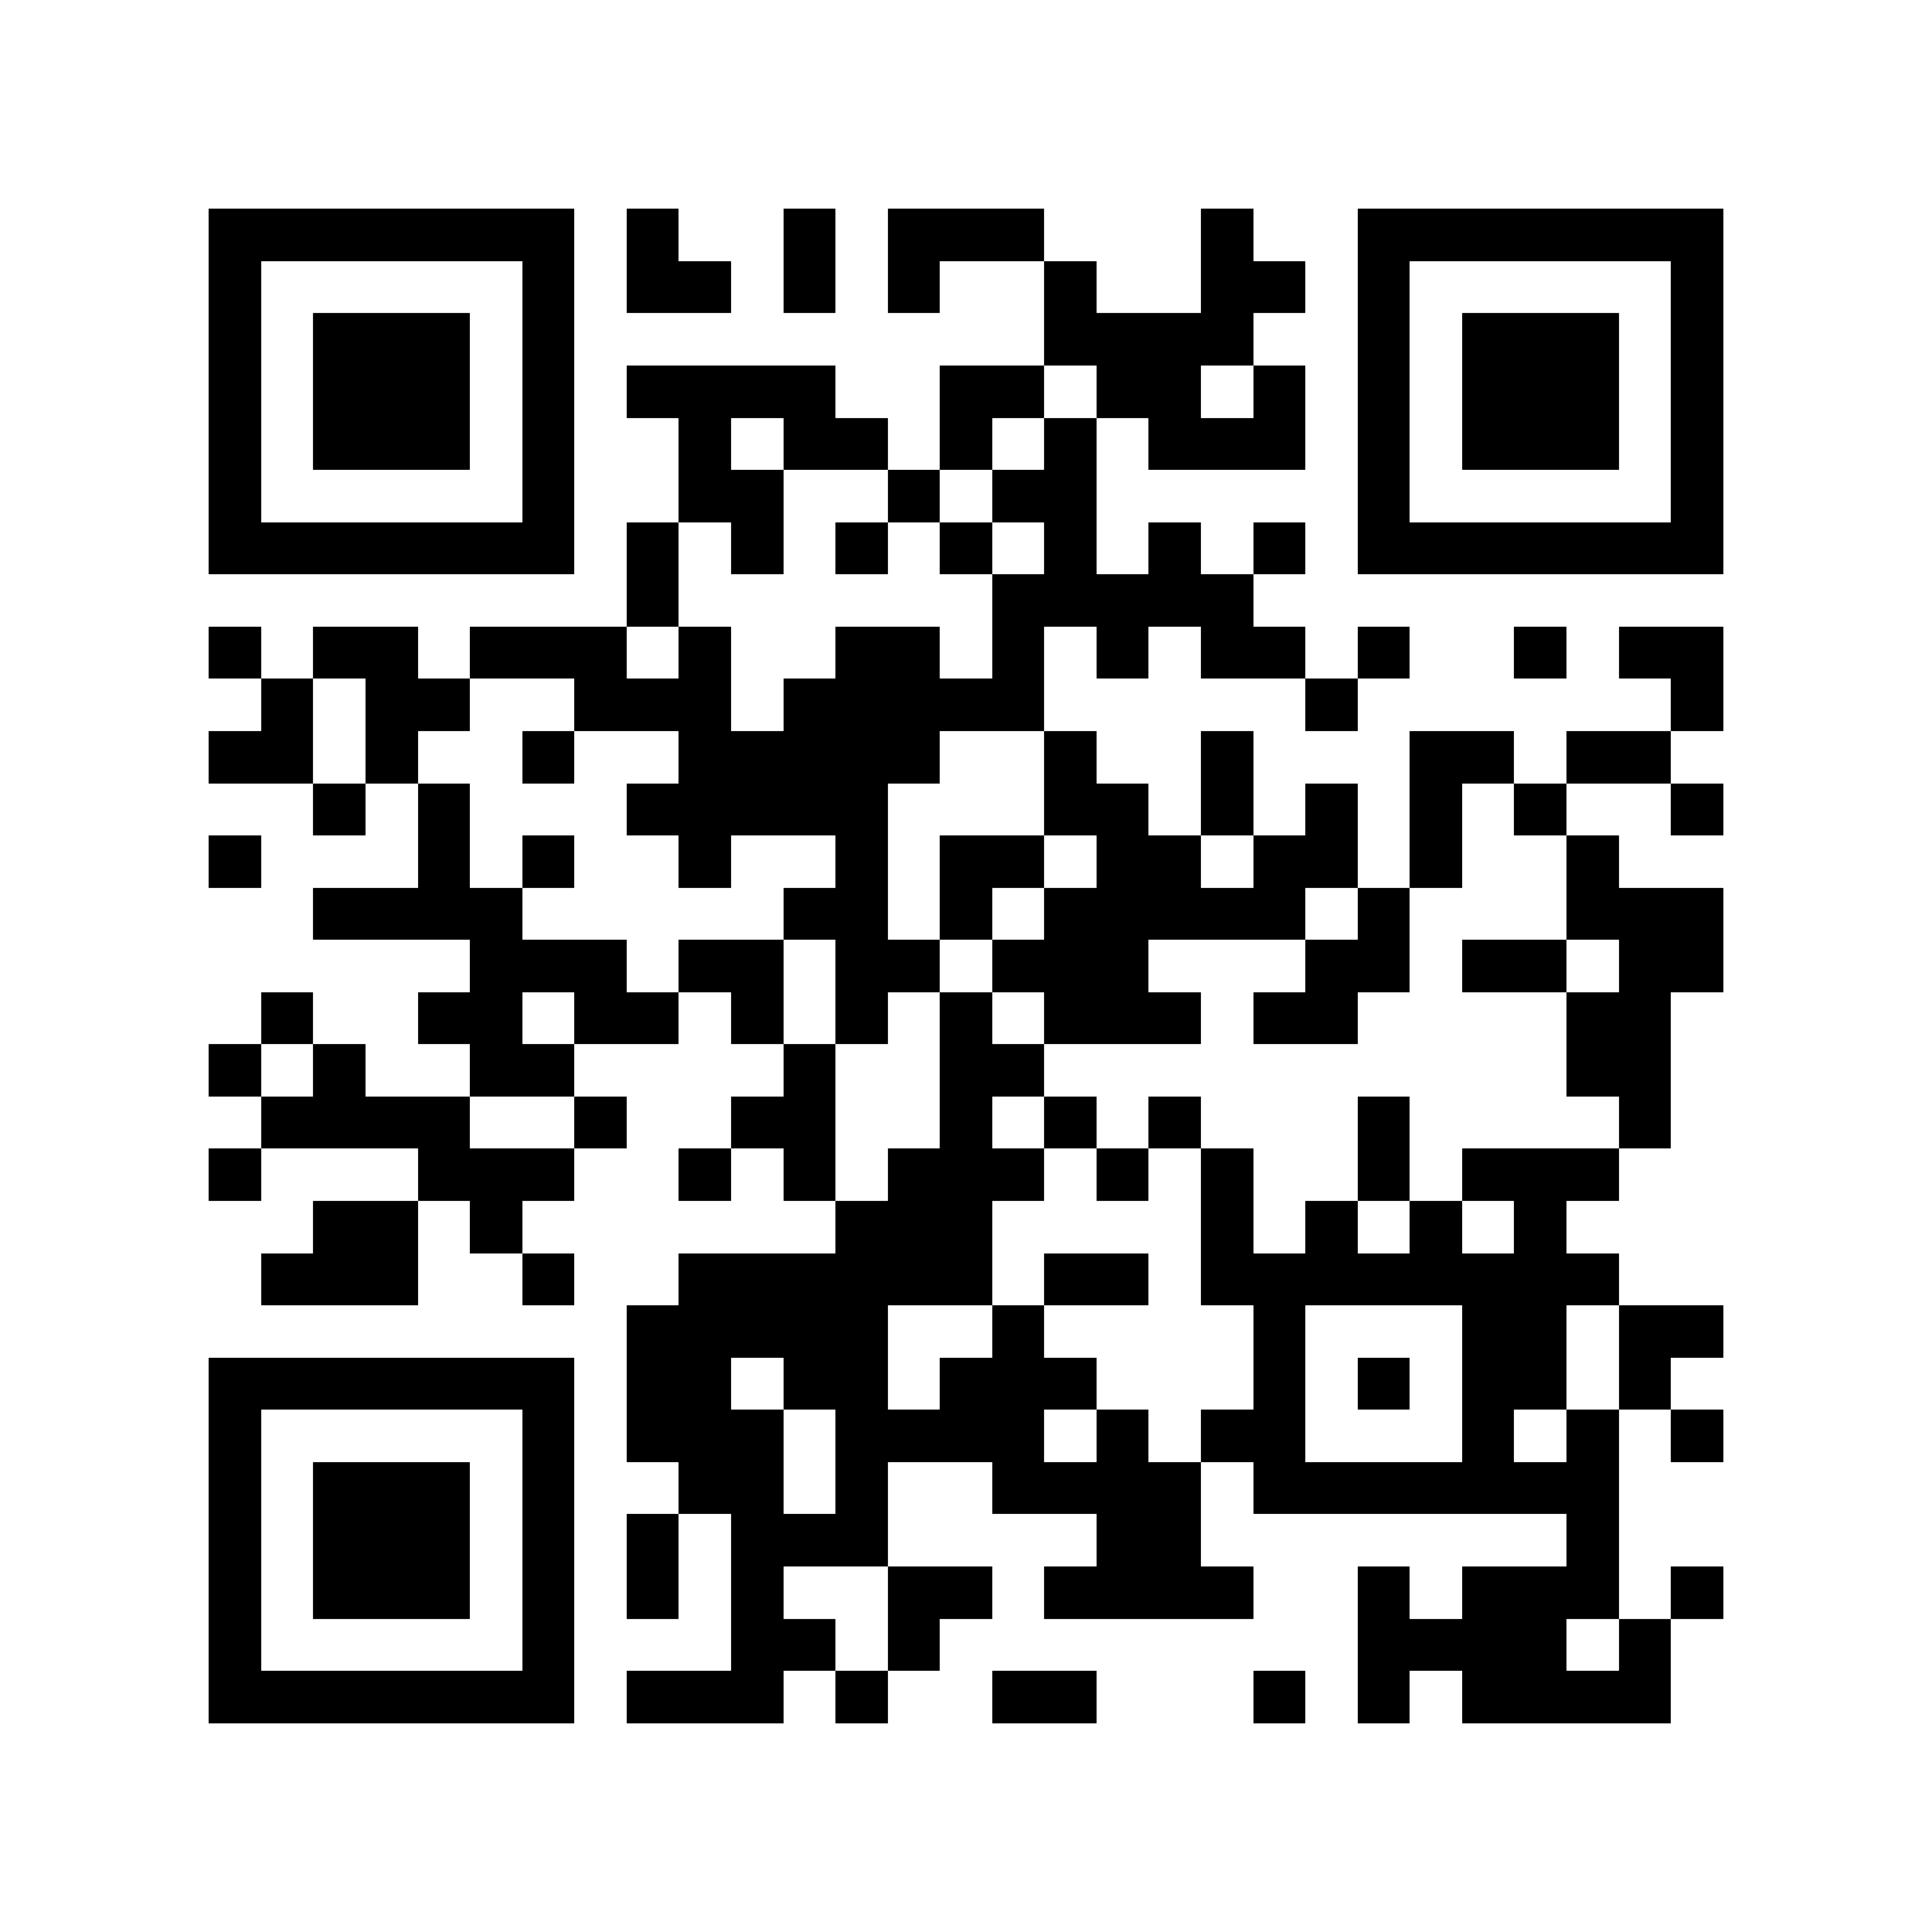
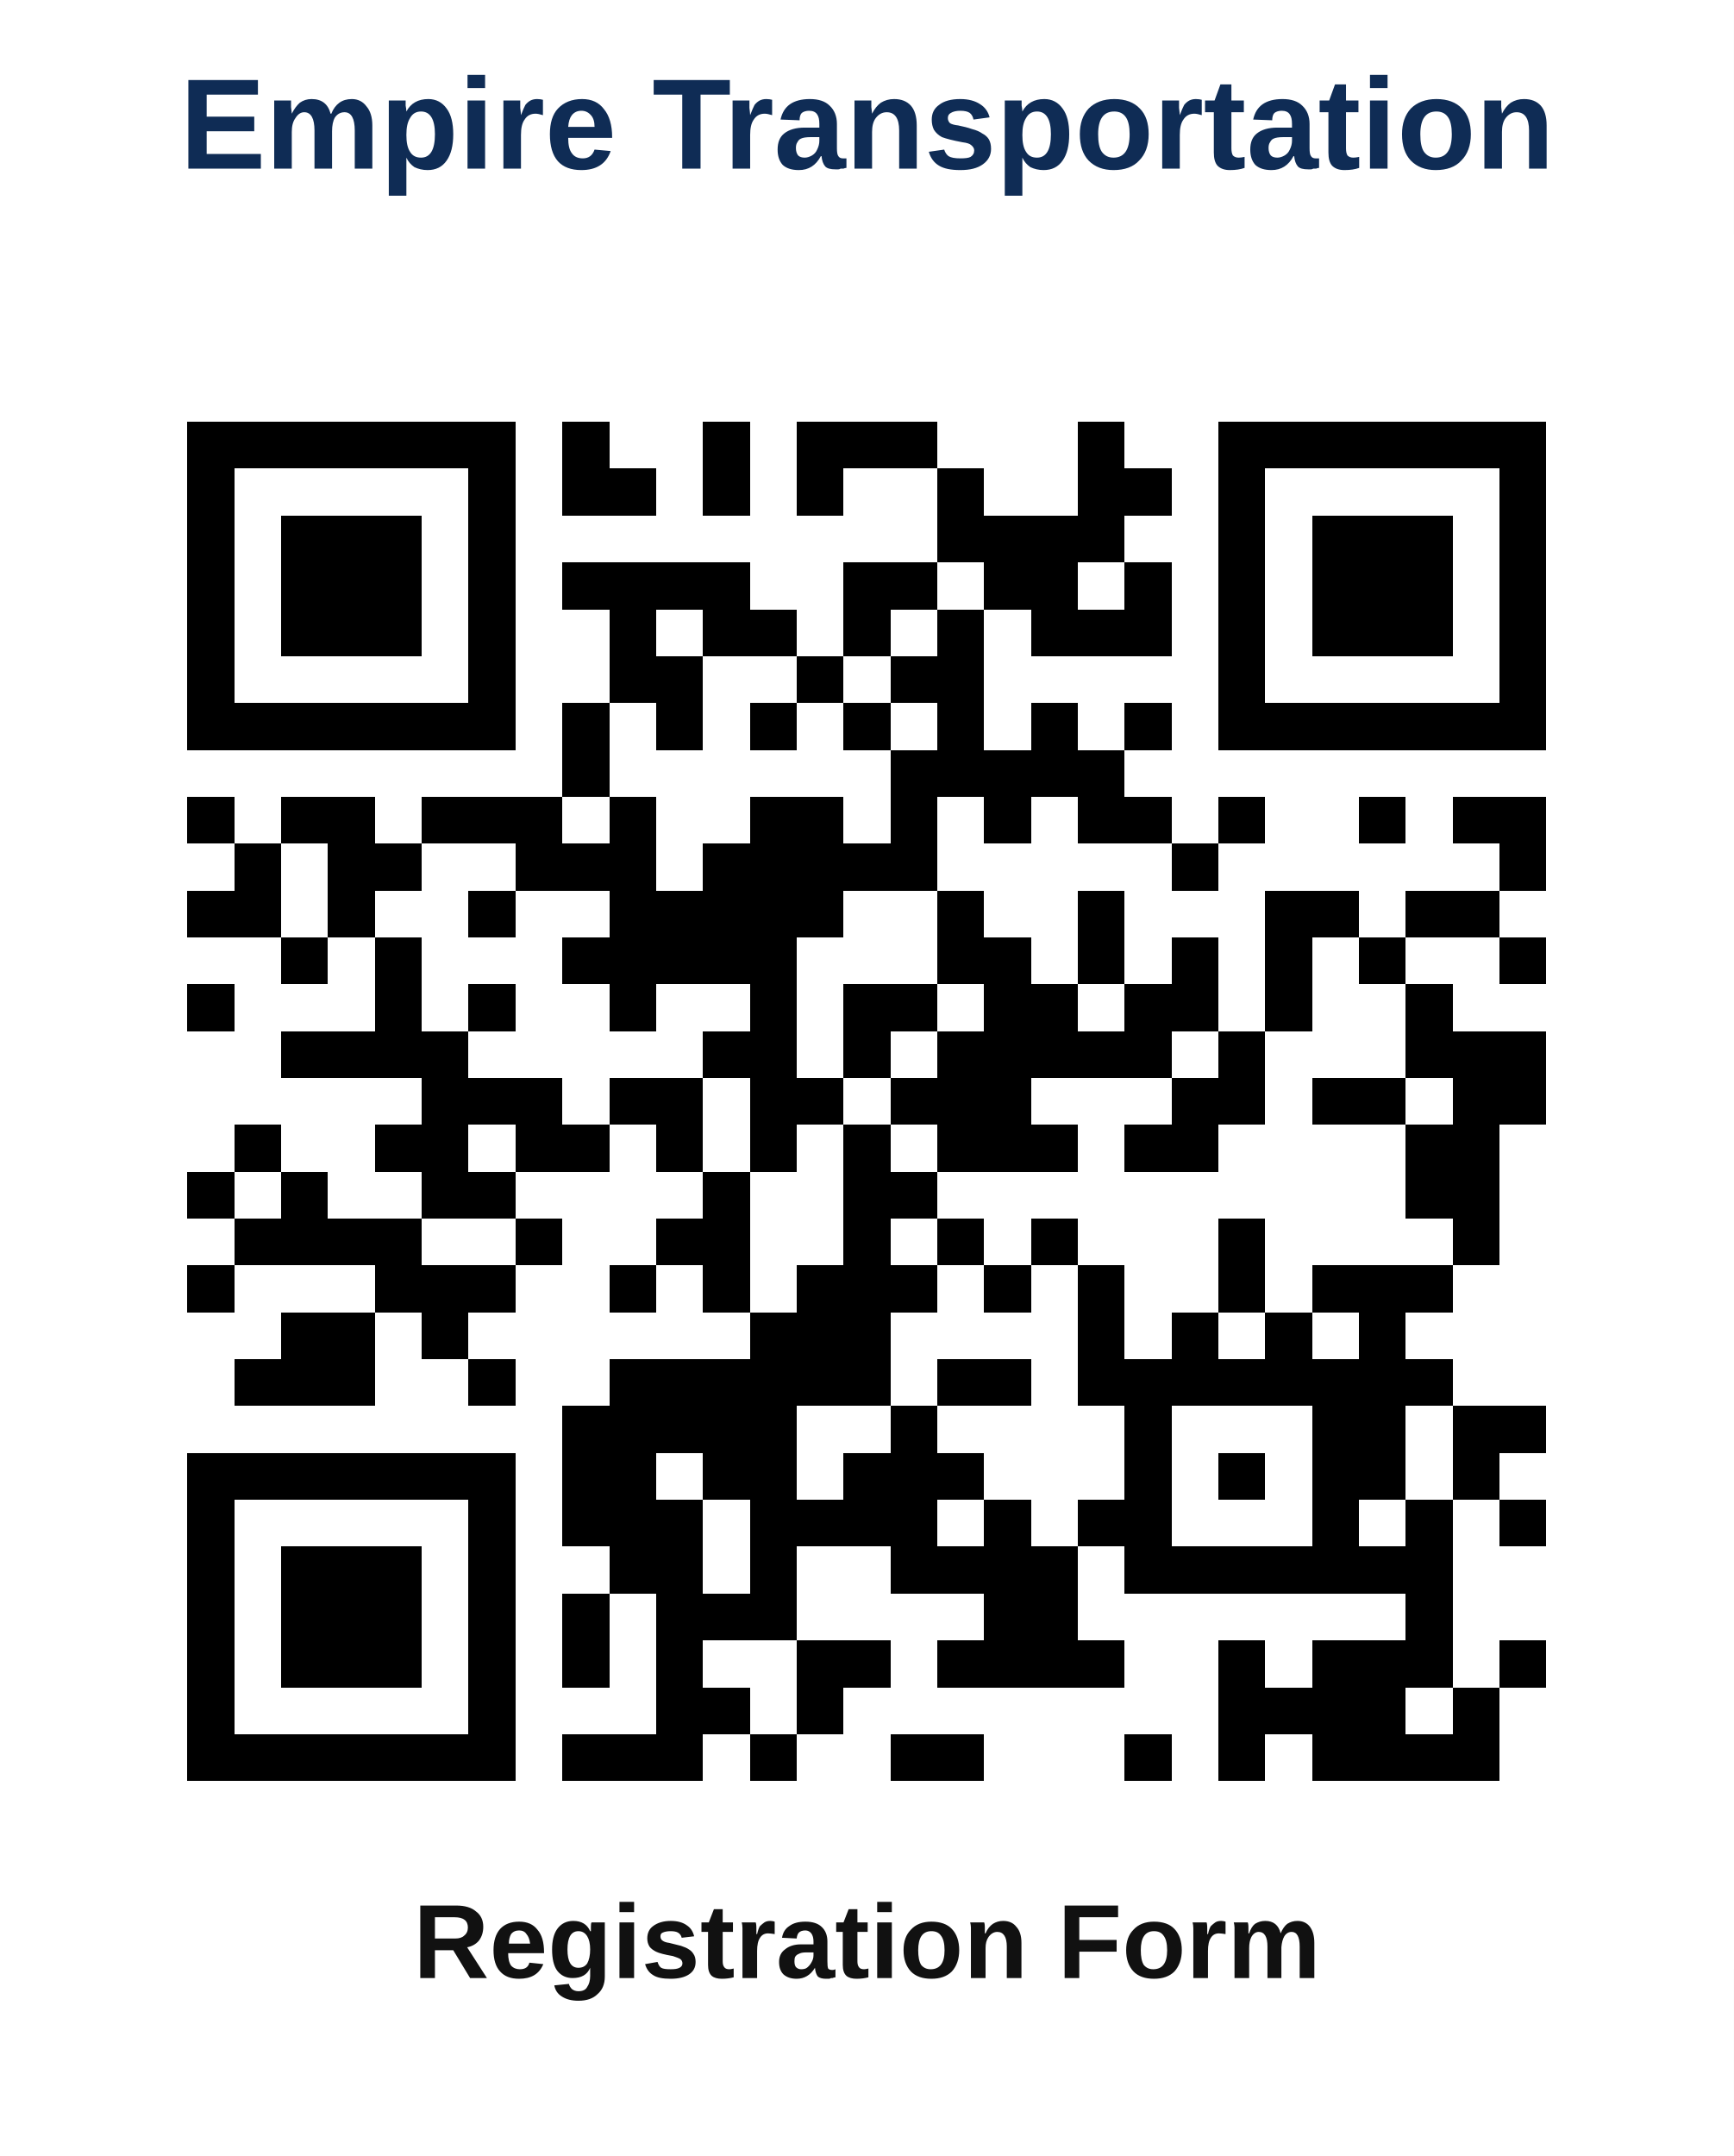
- <svg xmlns="http://www.w3.org/2000/svg" viewBox="0 0 37 37" shape-rendering="crispEdges">
-   <path fill="#ffffff" d="M0 0h37v37H0z" />
-   <path stroke="#000000" d="M4 4.5h7m1 0h1m2 0h1m1 0h3m3 0h1m2 0h7M4 5.5h1m5 0h1m1 0h2m1 0h1m1 0h1m2 0h1m2 0h2m1 0h1m5 0h1M4 6.5h1m1 0h3m1 0h1m9 0h4m2 0h1m1 0h3m1 0h1M4 7.5h1m1 0h3m1 0h1m1 0h4m2 0h2m1 0h2m1 0h1m1 0h1m1 0h3m1 0h1M4 8.5h1m1 0h3m1 0h1m2 0h1m1 0h2m1 0h1m1 0h1m1 0h3m1 0h1m1 0h3m1 0h1M4 9.5h1m5 0h1m2 0h2m2 0h1m1 0h2m5 0h1m5 0h1M4 10.5h7m1 0h1m1 0h1m1 0h1m1 0h1m1 0h1m1 0h1m1 0h1m1 0h7M12 11.5h1m6 0h5M4 12.5h1m1 0h2m1 0h3m1 0h1m2 0h2m1 0h1m1 0h1m1 0h2m1 0h1m2 0h1m1 0h2M5 13.5h1m1 0h2m2 0h3m1 0h5m5 0h1m6 0h1M4 14.5h2m1 0h1m2 0h1m2 0h5m2 0h1m2 0h1m3 0h2m1 0h2M6 15.5h1m1 0h1m3 0h5m3 0h2m1 0h1m1 0h1m1 0h1m1 0h1m2 0h1M4 16.5h1m3 0h1m1 0h1m2 0h1m2 0h1m1 0h2m1 0h2m1 0h2m1 0h1m2 0h1M6 17.5h4m5 0h2m1 0h1m1 0h5m1 0h1m3 0h3M9 18.5h3m1 0h2m1 0h2m1 0h3m3 0h2m1 0h2m1 0h2M5 19.5h1m2 0h2m1 0h2m1 0h1m1 0h1m1 0h1m1 0h3m1 0h2m4 0h2M4 20.5h1m1 0h1m2 0h2m4 0h1m2 0h2m10 0h2M5 21.5h4m2 0h1m2 0h2m2 0h1m1 0h1m1 0h1m3 0h1m4 0h1M4 22.5h1m3 0h3m2 0h1m1 0h1m1 0h3m1 0h1m1 0h1m2 0h1m1 0h3M6 23.5h2m1 0h1m6 0h3m4 0h1m1 0h1m1 0h1m1 0h1M5 24.5h3m2 0h1m2 0h6m1 0h2m1 0h8M12 25.5h5m2 0h1m4 0h1m3 0h2m1 0h2M4 26.5h7m1 0h2m1 0h2m1 0h3m3 0h1m1 0h1m1 0h2m1 0h1M4 27.5h1m5 0h1m1 0h3m1 0h4m1 0h1m1 0h2m3 0h1m1 0h1m1 0h1M4 28.5h1m1 0h3m1 0h1m2 0h2m1 0h1m2 0h4m1 0h7M4 29.5h1m1 0h3m1 0h1m1 0h1m1 0h3m4 0h2m7 0h1M4 30.5h1m1 0h3m1 0h1m1 0h1m1 0h1m2 0h2m1 0h4m2 0h1m1 0h3m1 0h1M4 31.5h1m5 0h1m3 0h2m1 0h1m8 0h4m1 0h1M4 32.5h7m1 0h3m1 0h1m2 0h2m3 0h1m1 0h1m1 0h4" />
+ <svg xmlns="http://www.w3.org/2000/svg" viewBox="0 0 37 46">
+   <rect width="37" height="46" fill="#ffffff" />
+   <text x="18.5" y="3.6" font-size="2.75" fill="#0f2c55" font-family="Arial, Helvetica, sans-serif" font-weight="700" text-anchor="middle">Empire Transportation</text>
+   <g transform="translate(0 5)" shape-rendering="crispEdges">
+     <path fill="#ffffff" d="M0 0h37v37H0z" />
+     <path stroke="#000000" d="M4 4.5h7m1 0h1m2 0h1m1 0h3m3 0h1m2 0h7M4 5.5h1m5 0h1m1 0h2m1 0h1m1 0h1m2 0h1m2 0h2m1 0h1m5 0h1M4 6.5h1m1 0h3m1 0h1m9 0h4m2 0h1m1 0h3m1 0h1M4 7.5h1m1 0h3m1 0h1m1 0h4m2 0h2m1 0h2m1 0h1m1 0h1m1 0h3m1 0h1M4 8.5h1m1 0h3m1 0h1m2 0h1m1 0h2m1 0h1m1 0h1m1 0h3m1 0h1m1 0h3m1 0h1M4 9.5h1m5 0h1m2 0h2m2 0h1m1 0h2m5 0h1m5 0h1M4 10.5h7m1 0h1m1 0h1m1 0h1m1 0h1m1 0h1m1 0h1m1 0h1m1 0h7M12 11.5h1m6 0h5M4 12.5h1m1 0h2m1 0h3m1 0h1m2 0h2m1 0h1m1 0h1m1 0h2m1 0h1m2 0h1m1 0h2M5 13.5h1m1 0h2m2 0h3m1 0h5m5 0h1m6 0h1M4 14.5h2m1 0h1m2 0h1m2 0h5m2 0h1m2 0h1m3 0h2m1 0h2M6 15.5h1m1 0h1m3 0h5m3 0h2m1 0h1m1 0h1m1 0h1m1 0h1m2 0h1M4 16.5h1m3 0h1m1 0h1m2 0h1m2 0h1m1 0h2m1 0h2m1 0h2m1 0h1m2 0h1M6 17.5h4m5 0h2m1 0h1m1 0h5m1 0h1m3 0h3M9 18.5h3m1 0h2m1 0h2m1 0h3m3 0h2m1 0h2m1 0h2M5 19.5h1m2 0h2m1 0h2m1 0h1m1 0h1m1 0h1m1 0h3m1 0h2m4 0h2M4 20.5h1m1 0h1m2 0h2m4 0h1m2 0h2m10 0h2M5 21.5h4m2 0h1m2 0h2m2 0h1m1 0h1m1 0h1m3 0h1m4 0h1M4 22.5h1m3 0h3m2 0h1m1 0h1m1 0h3m1 0h1m1 0h1m2 0h1m1 0h3M6 23.5h2m1 0h1m6 0h3m4 0h1m1 0h1m1 0h1m1 0h1M5 24.5h3m2 0h1m2 0h6m1 0h2m1 0h8M12 25.5h5m2 0h1m4 0h1m3 0h2m1 0h2M4 26.5h7m1 0h2m1 0h2m1 0h3m3 0h1m1 0h1m1 0h2m1 0h1M4 27.5h1m5 0h1m1 0h3m1 0h4m1 0h1m1 0h2m3 0h1m1 0h1m1 0h1M4 28.5h1m1 0h3m1 0h1m2 0h2m1 0h1m2 0h4m1 0h7M4 29.5h1m1 0h3m1 0h1m1 0h1m1 0h3m4 0h2m7 0h1M4 30.5h1m1 0h3m1 0h1m1 0h1m1 0h1m2 0h2m1 0h4m2 0h1m1 0h3m1 0h1M4 31.5h1m5 0h1m3 0h2m1 0h1m8 0h4m1 0h1M4 32.5h7m1 0h3m1 0h1m2 0h2m3 0h1m1 0h1m1 0h4" />
+   </g>
+   <text x="18.5" y="42.2" font-size="2.25" fill="#111111" font-family="Arial, Helvetica, sans-serif" font-weight="700" text-anchor="middle">Registration Form</text>
</svg>
